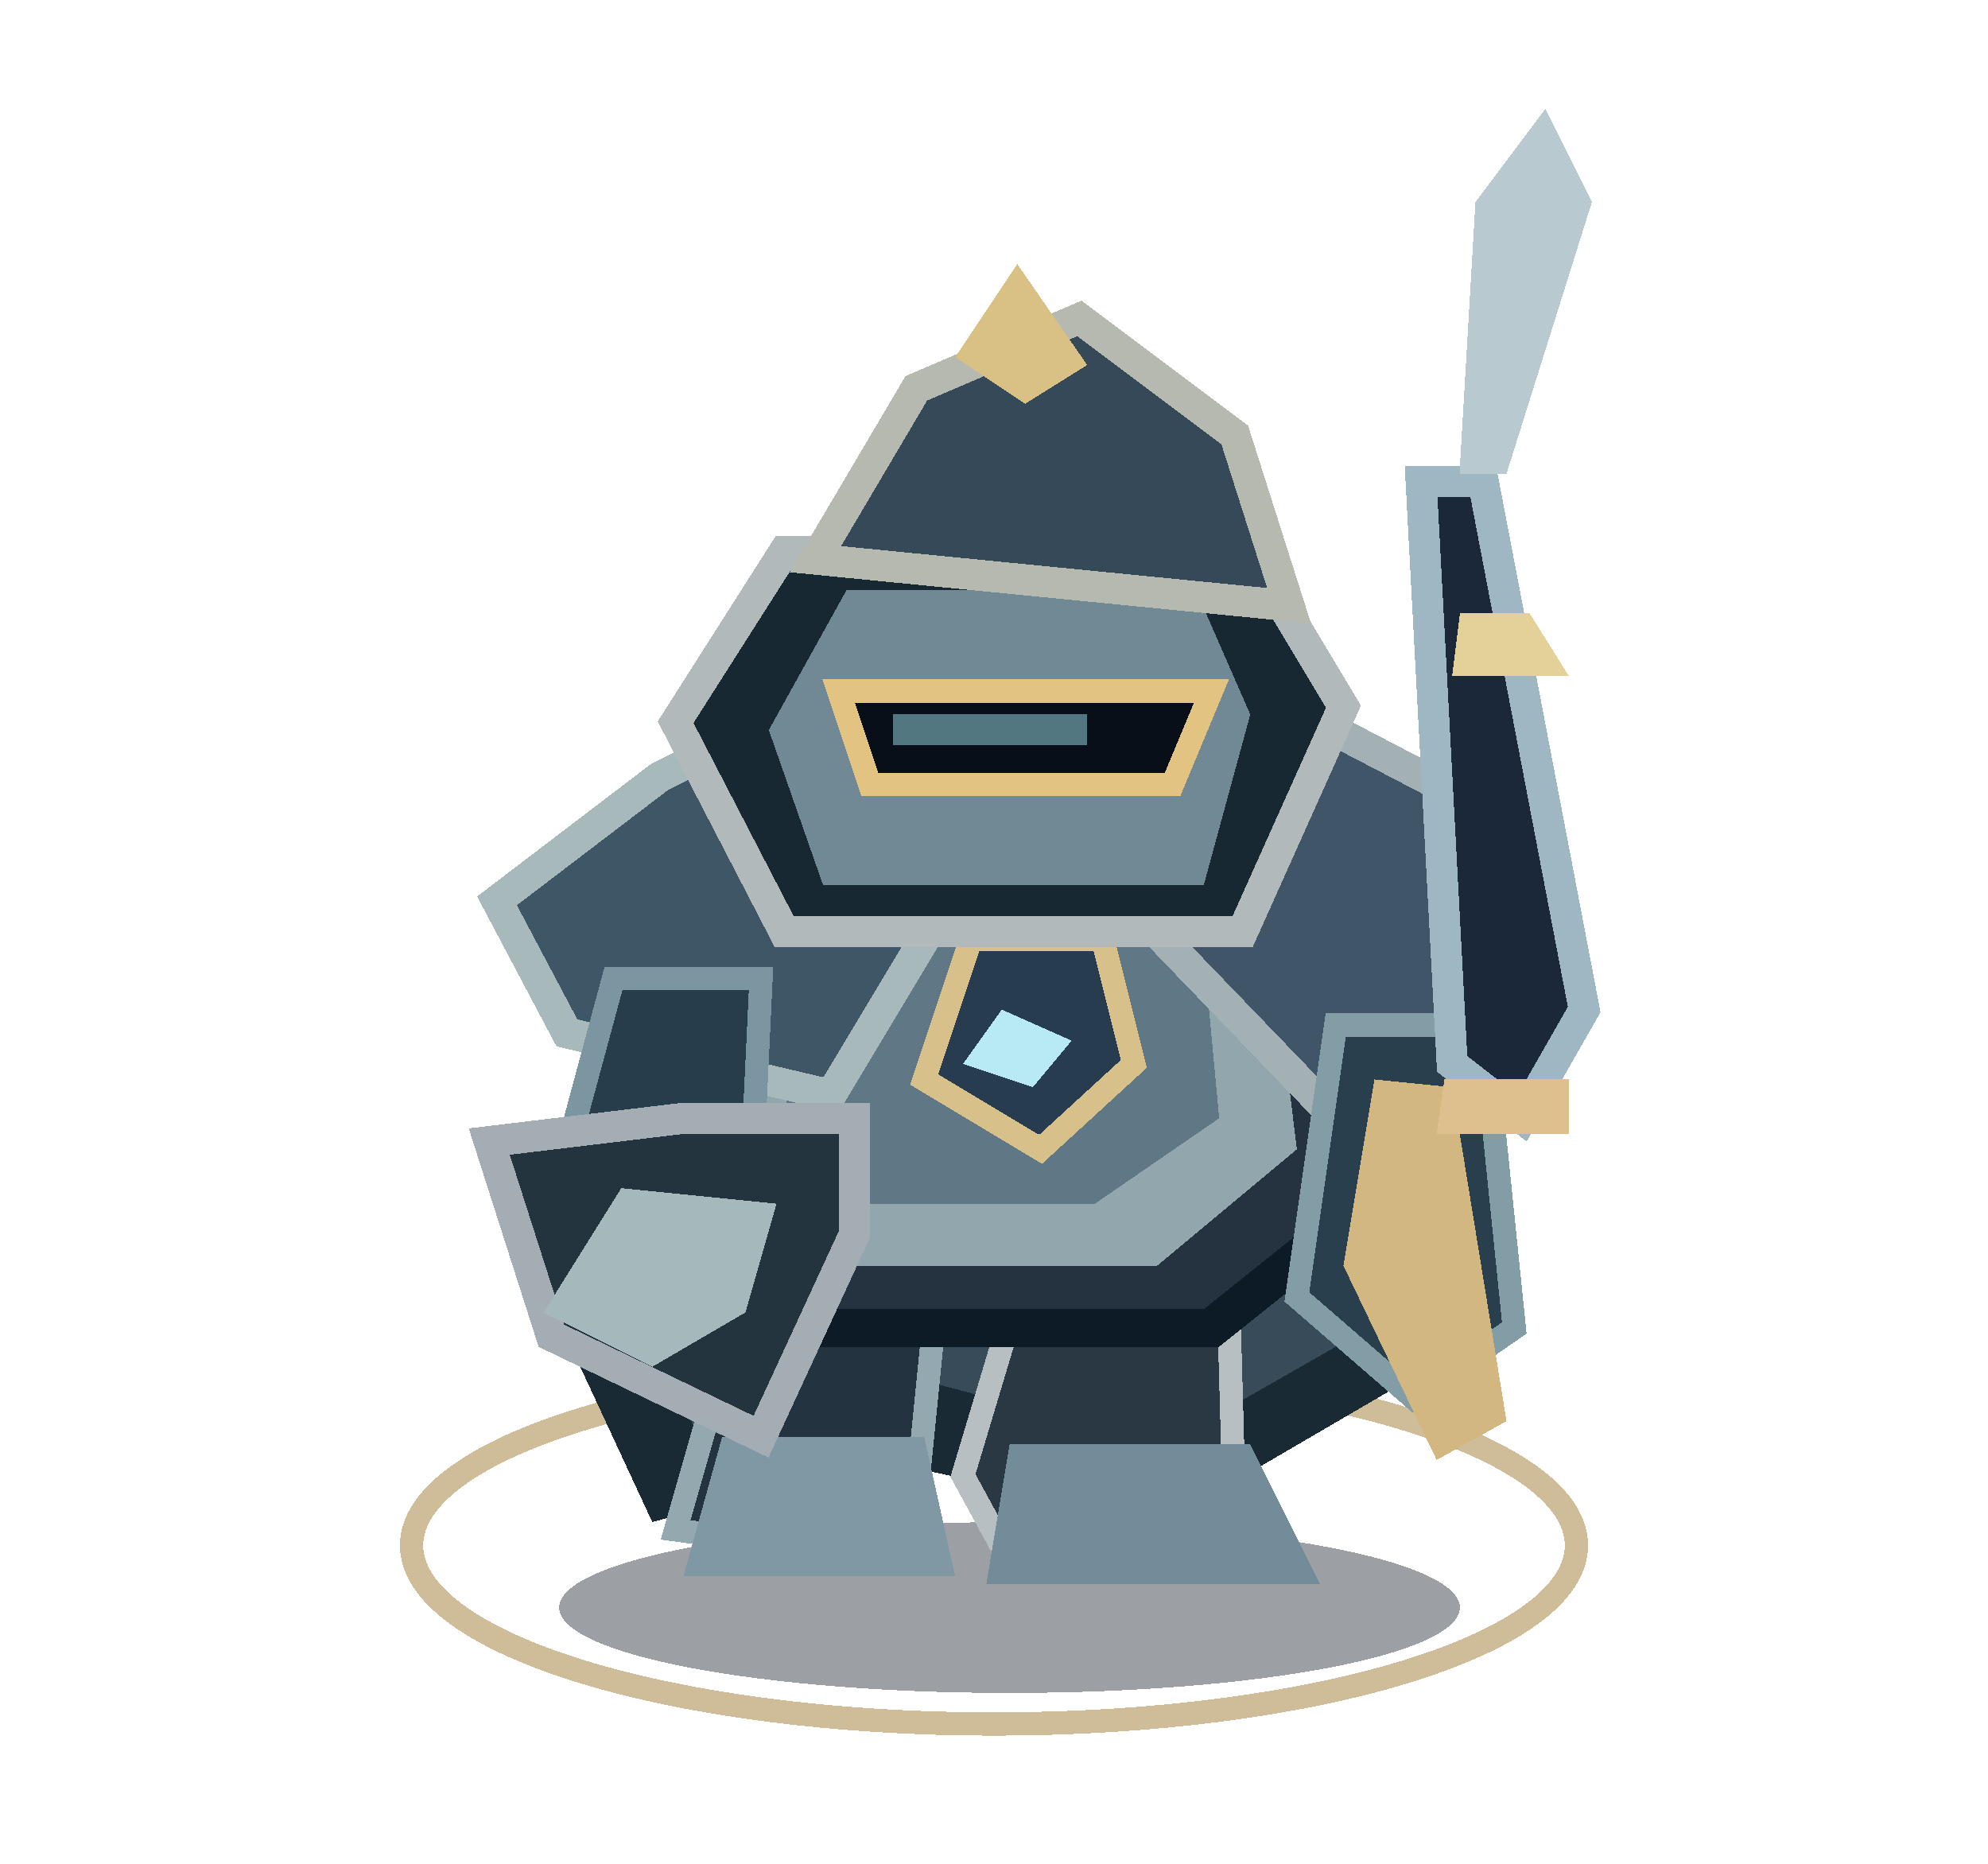
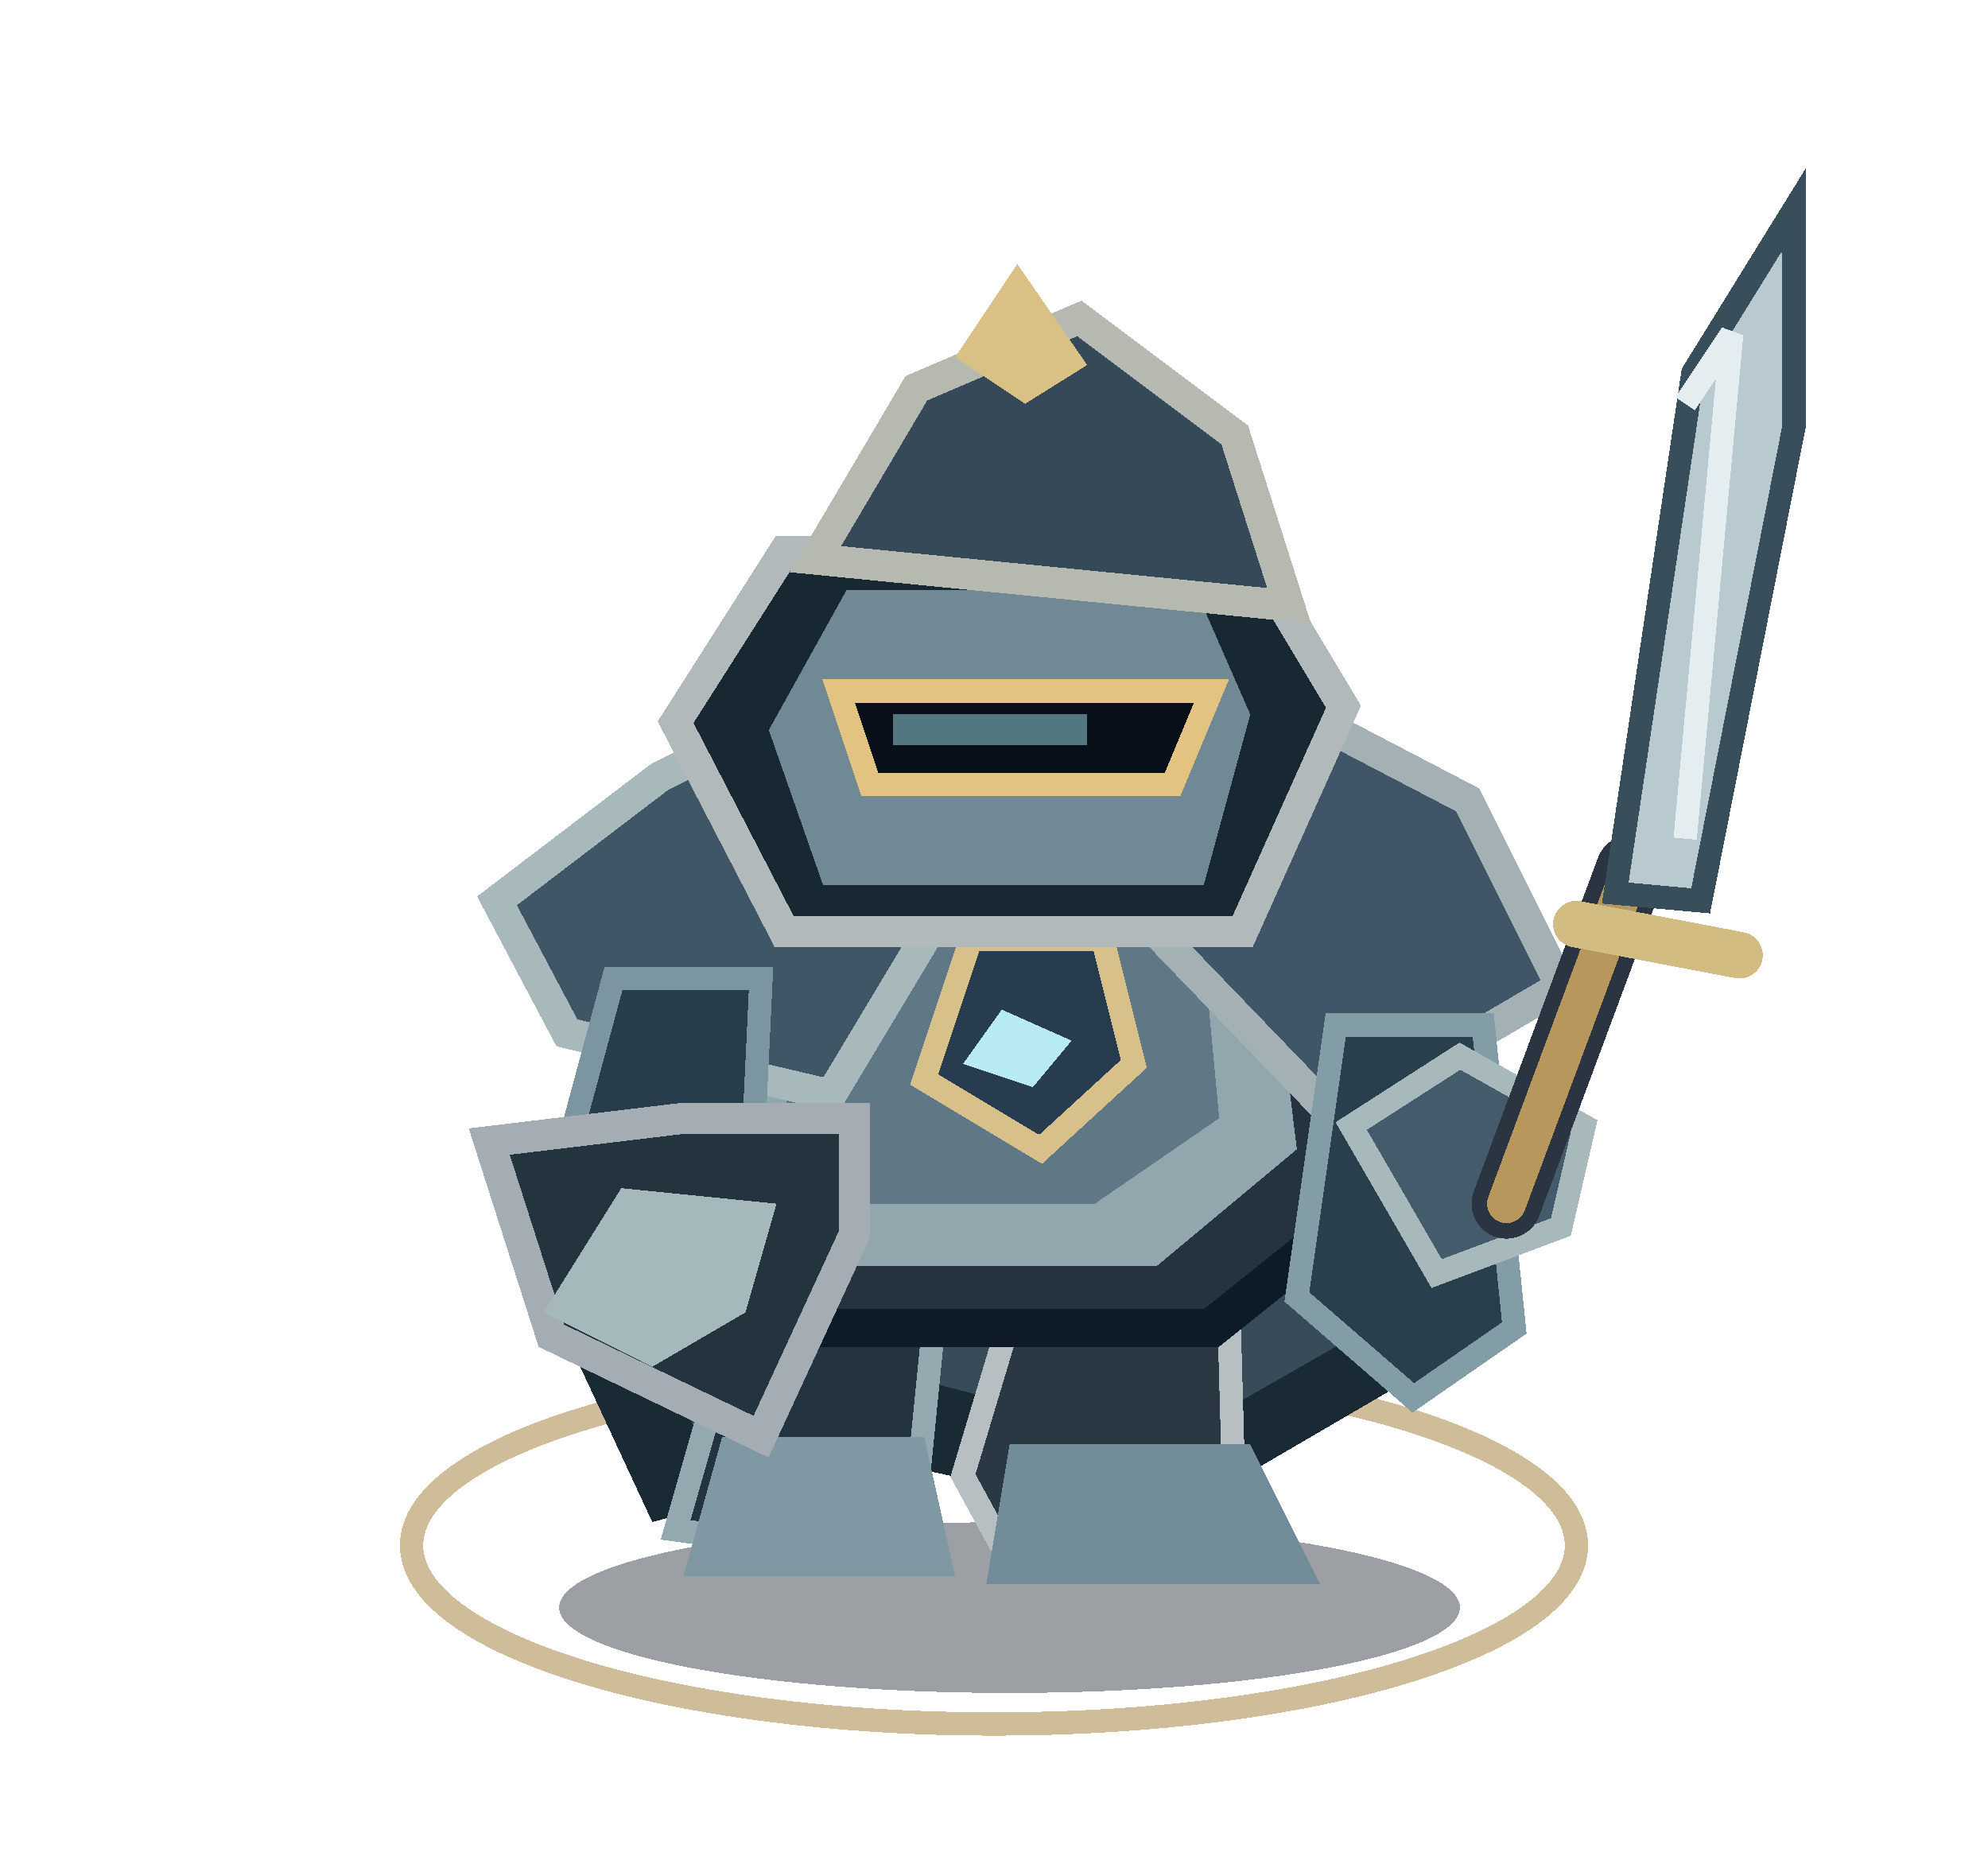
<svg xmlns="http://www.w3.org/2000/svg" data-gridborn-mode="attack" viewBox="0 0 256 240" role="img" aria-labelledby="title description" shape-rendering="crispEdges">
  <style>
- .rig-core{animation:armor-lunge 1.4s steps(1,end) 1 both}.rig-weapon{animation:armor-cleave 1.4s steps(1,end) 1 both;transform-origin:190px 140px}
+ .rig-core{animation:armor-lunge 1.4s steps(1,end) 1 both}.rig-weapon{animation:armor-cleave 1.4s steps(1,end) 1 both;transform-origin:195px 150px}
 @keyframes armor-lunge{0%,100%{transform:translate(0,0)}25%{transform:translate(3px,0)}53%{transform:translate(-9px,-3px)}77%{transform:translate(-2px,0)}}
-  @keyframes armor-cleave{0%,100%{transform:rotate(0)}25%{transform:rotate(-40deg)}53%{transform:rotate(62deg)}77%{transform:rotate(13deg)}}
+  @keyframes armor-cleave{0%,100%{transform:rotate(-8deg)}25%{transform:rotate(-20deg)}53%{transform:rotate(19deg)}77%{transform:rotate(5deg)}}}
@media(prefers-reduced-motion:reduce){.rig-core,.rig-weapon,.rig-head,.rig-boot-l,.rig-boot-r,.rig-foot-left,.rig-foot-right,.rig-visorglow,.rig-glow{animation:none!important}}
</style>
  <ellipse cx="130" cy="207" rx="58" ry="11" fill="#07101c" opacity=".4" />
  <ellipse cx="128" cy="199" rx="75" ry="23" fill="none" stroke="#b79b66" stroke-width="3" opacity=".67" />
  <g class="rig-core">
    <path d="M95 103h74l17 72-36 21-37-8-29 8-13-28z" fill="#192a35" />
    <path d="M103 109h58l17 61-28 16-34-9-25 11-9-23z" fill="#374b59" />
    <g class="rig-foot-left">
      <path d="M101 163h20l-3 30-9 7-22-3 4-14z" fill="#233340" stroke="#94a9af" stroke-width="3" />
      <path d="M93 185h26l4 18H88z" fill="#7f98a3" />
    </g>
    <g class="rig-foot-right">
      <path d="M133 160h25l1 36-29 5-6-11z" fill="#2a3844" stroke="#b7bfc3" stroke-width="3" />
      <path d="M130 186h31l9 18h-43z" fill="#728d99" />
    </g>
    <path d="M93 102h77l6 53-20 16h-55l-17-17z" fill="#253340" stroke="#0d1b26" stroke-width="5" />
    <path d="M101 107h61l5 41-18 15h-44l-13-15z" fill="#92a6ae" />
    <path d="M109 112h45l3 32-16 11h-29l-11-12z" fill="#607886" />
    <path d="M125 121h17l4 16-12 11-15-9z" fill="#283c50" stroke="#d8c08b" stroke-width="3" />
    <path d="M129 130l9 4-5 6-9-3z" fill="#b7eaf2" />
    <path d="M85 100l22-11 18 22-18 30-34-8-9-17z" fill="#3f5666" stroke="#a8b9bc" stroke-width="4" />
    <path d="M166 91l23 12 12 24-29 17-26-27z" fill="#415568" stroke="#a3b0b4" stroke-width="4" />
    <path d="M79 126h19l-2 42-13 9-14-14z" fill="#283d4c" stroke="#7b95a1" stroke-width="3" />
    <path d="M172 132h19l4 39-13 9-15-13z" fill="#293f4d" stroke="#829da6" stroke-width="3" />
    <path d="M101 71h60l12 20-13 29h-59l-14-27z" fill="#172833" stroke="#b1b9bb" stroke-width="4" />
    <path d="M109 76h45l7 16-6 22h-49l-7-20z" fill="#718995" />
    <path d="M108 89h48l-5 12h-39z" fill="#080f19" stroke="#e2c381" stroke-width="3" />
    <path class="rig-visorglow" d="M115 92h25v4h-25z" fill="#7aafb8" opacity=".65" />
    <path d="M105 72l13-22 21-9 20 15 7 22z" fill="#364959" stroke="#b6b9b0" stroke-width="4" />
    <path d="M123 46l8-12 9 13-8 5z" fill="#d9c185" />
    <path d="M88 144h22v15l-12 26-27-13-8-25z" fill="#24343f" stroke="#a4adb3" stroke-width="4" />
    <path d="M80 153l20 2-4 14-12 7-14-7z" fill="#a5b8bc" />
  </g>
  <g class="rig-weapon">
-     <path d="M177 139l10 1 7 43-9 5-12-25z" fill="#d3b780" />
-     <path d="M183 62h8l13 68-8 14-9-7z" fill="#1b2839" stroke="#9fb6c3" stroke-width="4" />
-     <path d="M188 61h6l11-35-6-12-9 12-2 34z" fill="#b8c9cf" />
-     <path d="M188 79h9l5 8h-15z" fill="#e3d197" />
-     <path d="M186 139h16v7h-17z" fill="#ddc08d" />
+     <path d="M174 145L188 136L204 145L201 158L185 164Z" fill="#435b6b" stroke="#a7b9bb" stroke-width="3" />
+     <path d="M194 155L210 112" stroke="#2a3541" stroke-width="9" stroke-linecap="round" />
+     <path d="M194 155L210 112" stroke="#b8975c" stroke-width="5" stroke-linecap="round" />
+     <path d="M203 119L224 123" stroke="#d2bc81" stroke-width="6" stroke-linecap="round" />
+     <path d="M208 115L218 48L231 27L231 55L219 116Z" fill="#b8c9cf" stroke="#394e5b" stroke-width="3" />
+     <path d="M217 52L223 43L217 108" fill="none" stroke="#e4edf0" stroke-width="3" />
  </g>
</svg>
